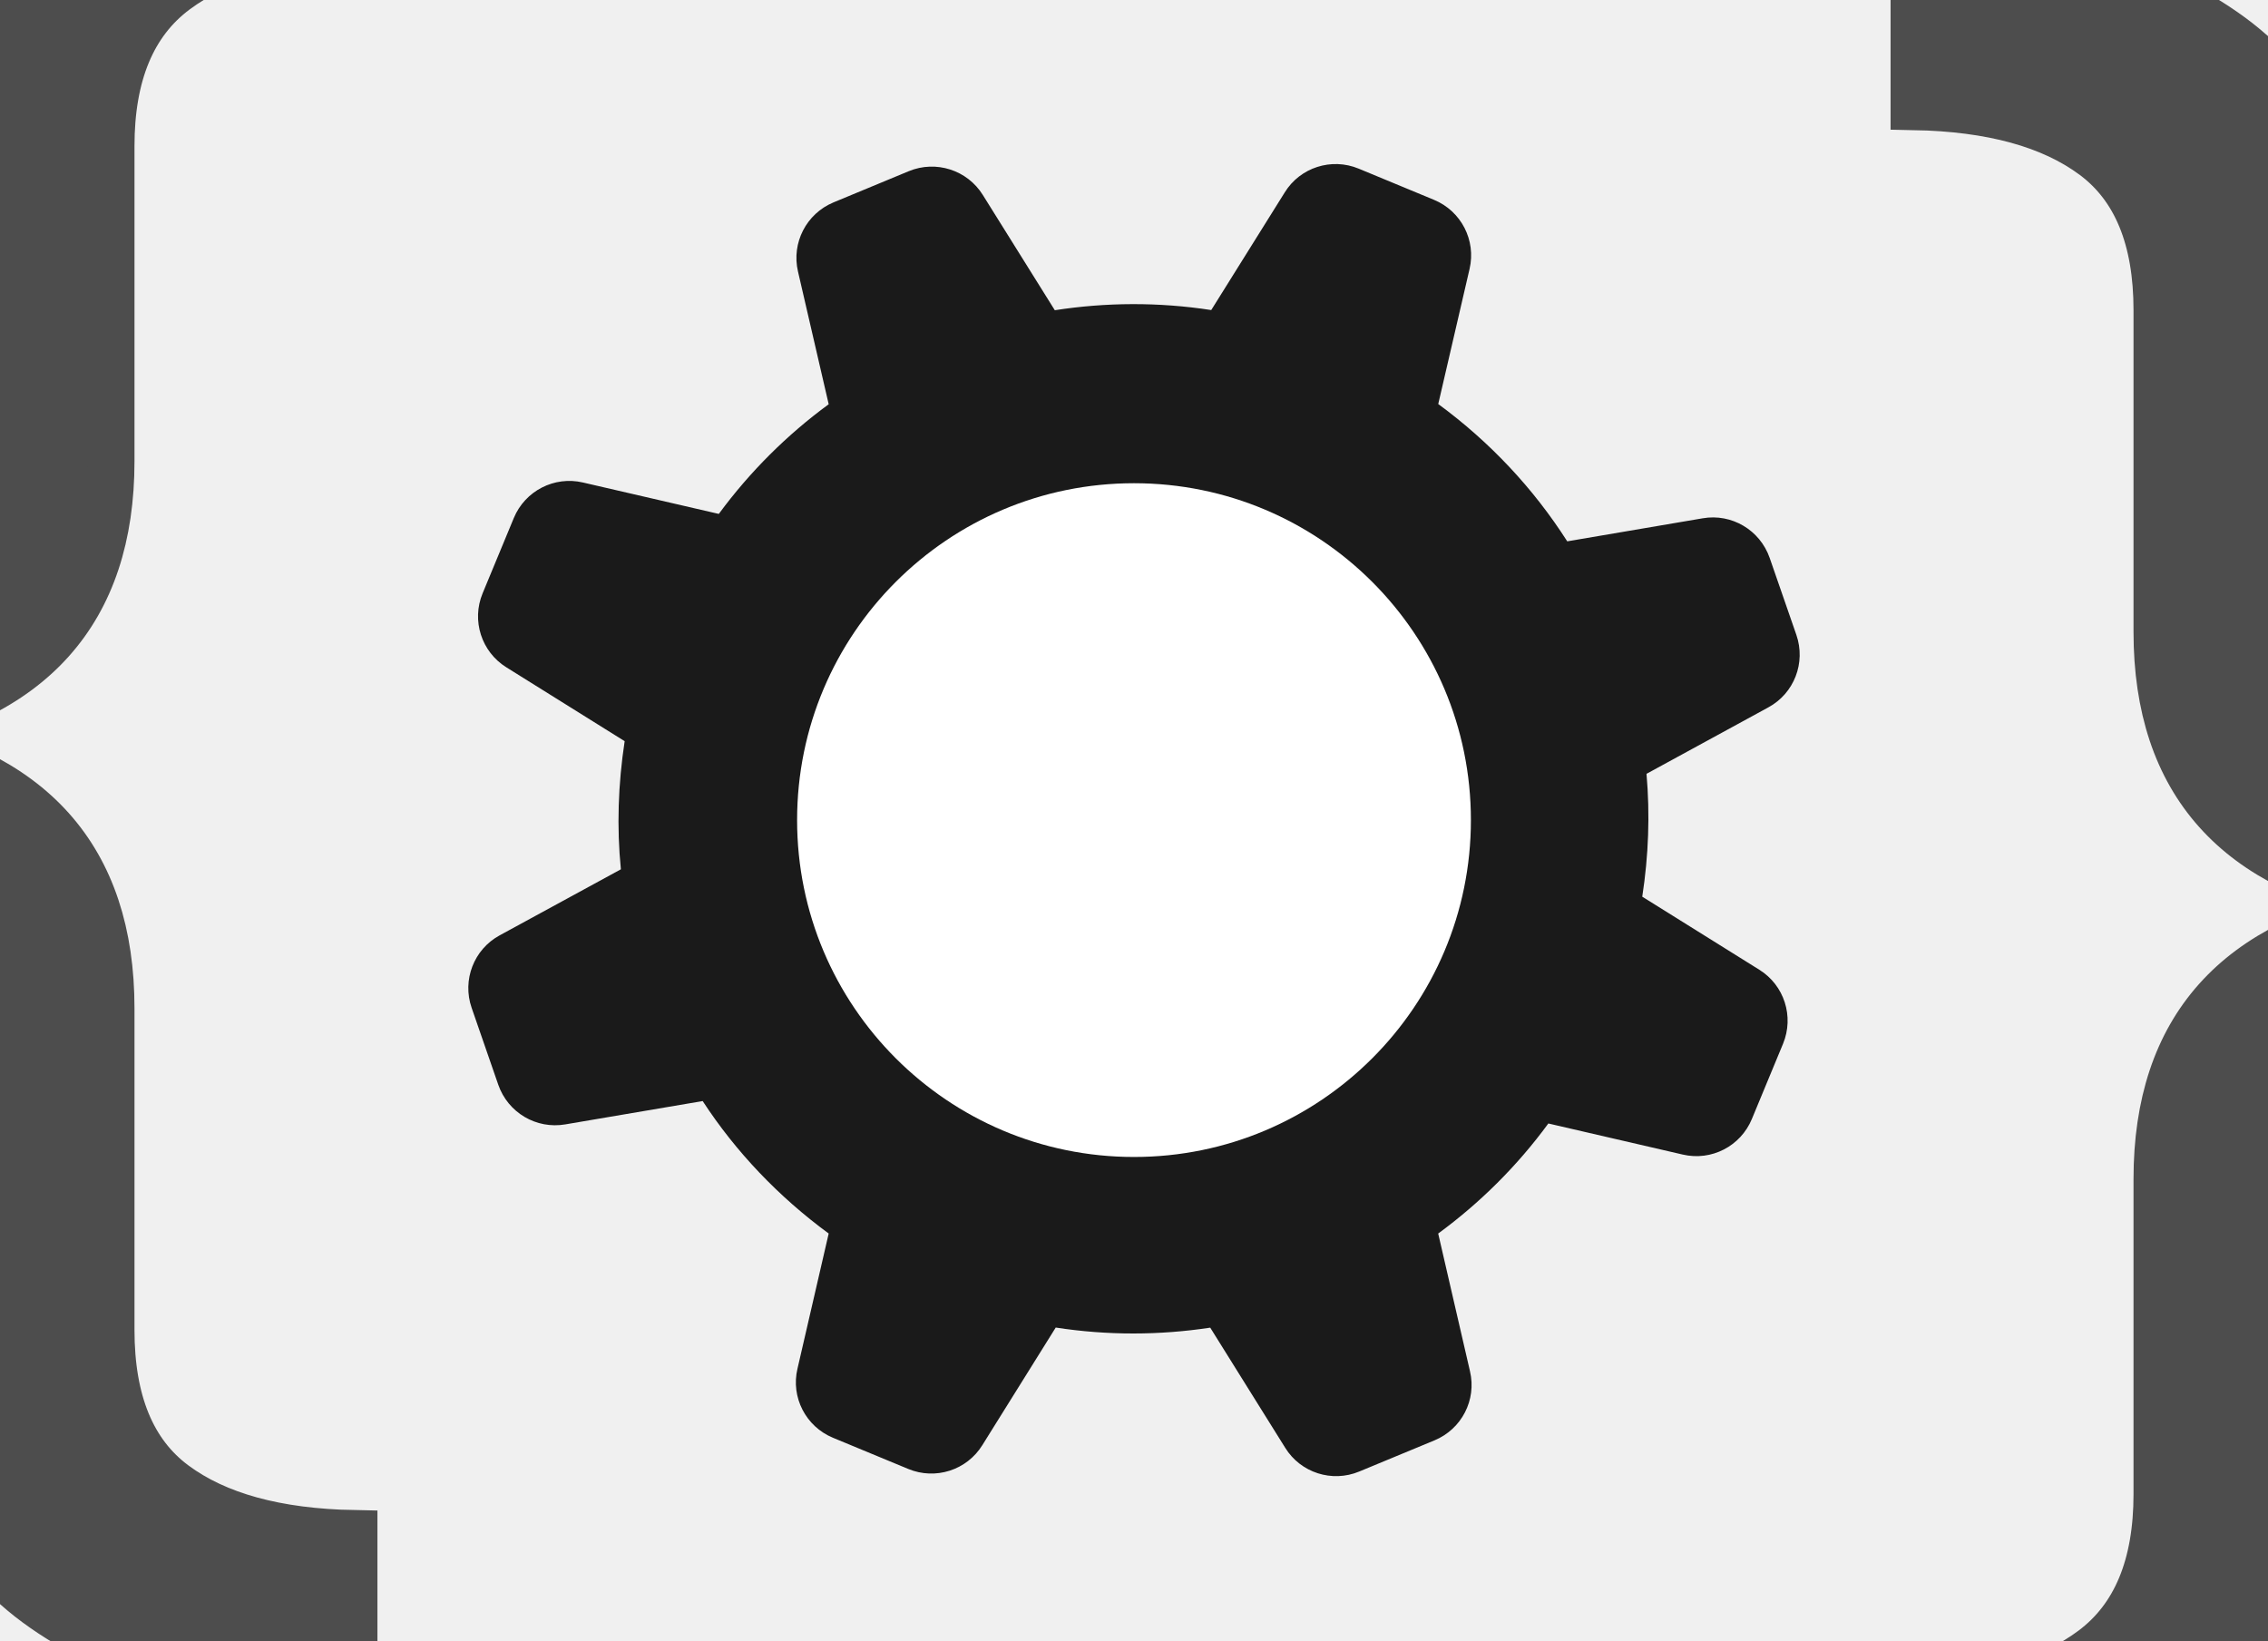
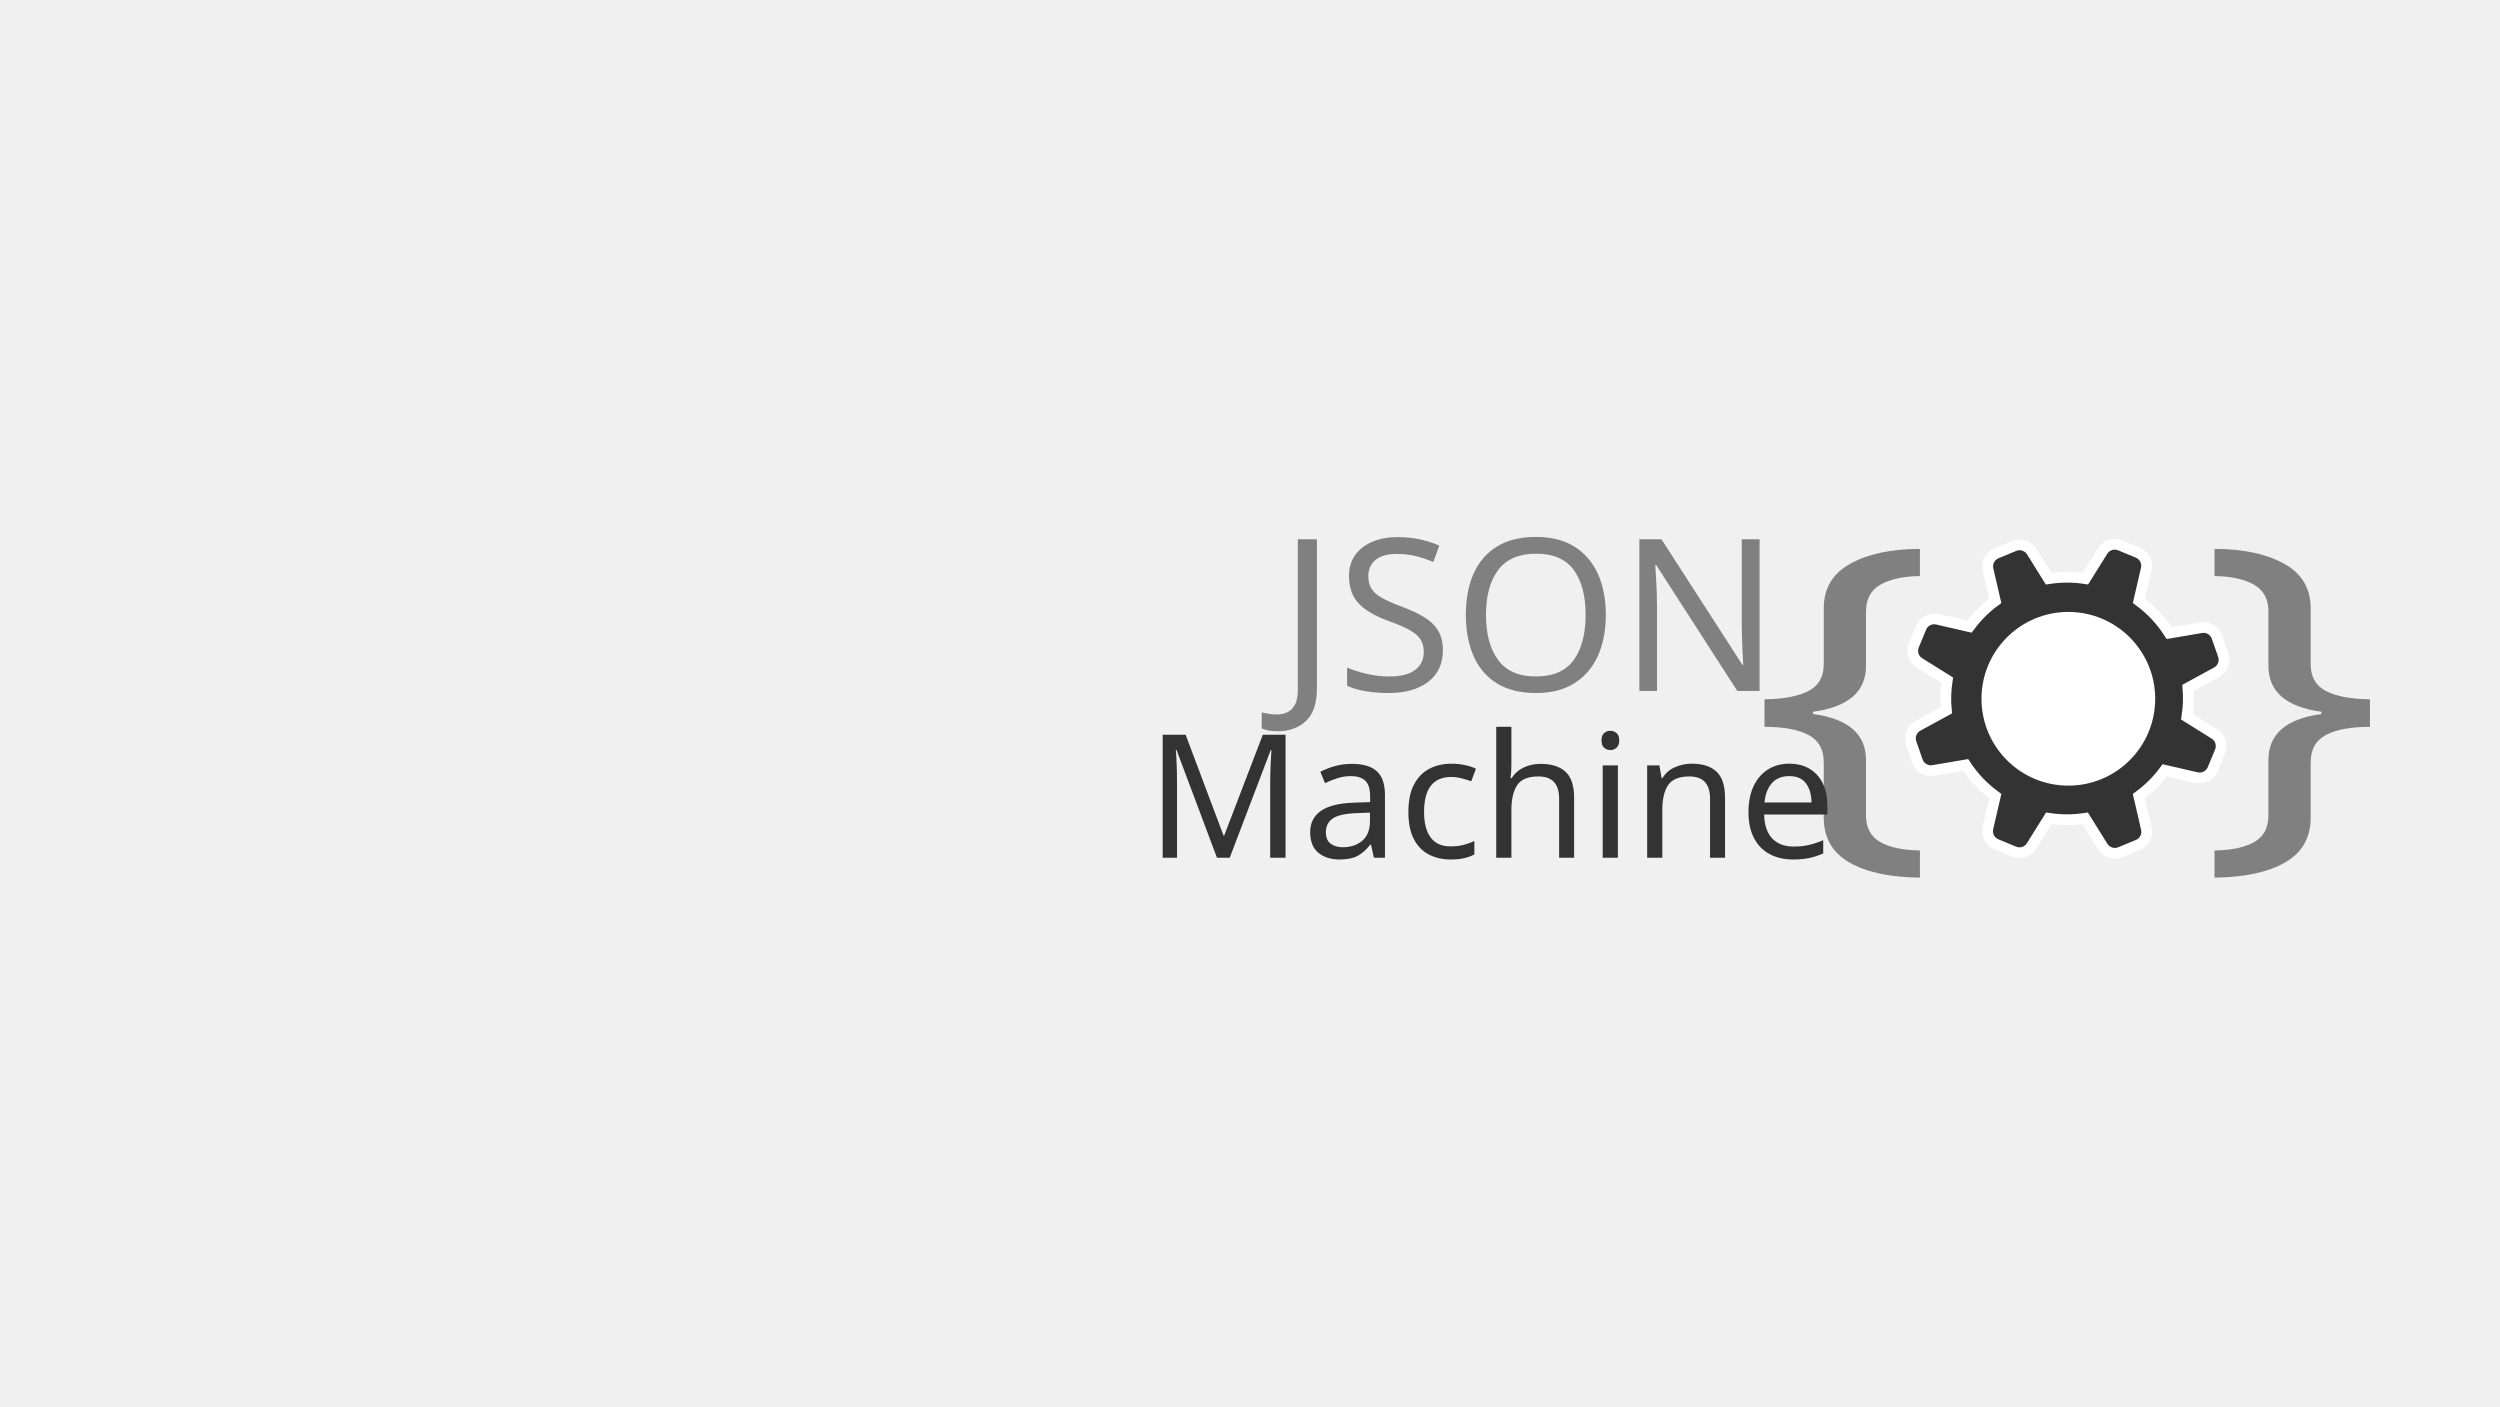
- <svg xmlns="http://www.w3.org/2000/svg" width="39.403mm" height="28.498mm" viewBox="0 0 139.618 100.978" id="svg2" version="1.1">
+ <svg xmlns="http://www.w3.org/2000/svg" xmlns:xlink="http://www.w3.org/1999/xlink" width="1920" height="1080" viewBox="0 0 1800 1012.5" id="svg2" version="1.1">
  <defs id="defs4" />
  <g id="layer1" transform="translate(-304.4008,-379.6042)">
    <g transform="matrix(0.09438674,0,0,0.09438674,234.8564,301.5043)" id="g3417">
-       <path id="settings_1_" d="m 1884.234,1459.964 -76.336,-47.647 c 4.133,-26.835 5.091,-53.727 2.772,-80.138 l 79.457,-43.345 c 16.863,-9.131 24.554,-29.133 18.282,-47.285 l -17.41,-50.214 c -6.329,-18.159 -24.771,-29.085 -43.639,-25.831 l -88.388,15.036 c -21.918,-34.327 -50.266,-64.713 -84.131,-89.559 l 20.429,-88.125 c 4.352,-18.649 -5.449,-37.715 -23.182,-45.06 l -49.148,-20.358 c -17.697,-7.33 -38.16,-0.8 -48.206,15.491 l -47.954,76.754 c -34.322,-5.278 -68.64,-5.065 -102.021,0.111 L 1377.78,954.571 c -10.12,-16.223 -30.528,-22.795 -48.256,-15.474 l -49.115,20.365 c -17.712,7.359 -27.496,26.436 -23.154,45.075 l 20.029,86.582 c -27.028,19.806 -51.25,43.808 -71.671,71.533 l -88.646,-20.499 c -18.622,-4.341 -37.714,5.45 -45.059,23.184 l -20.342,49.11 c -7.345,17.732 -0.77,38.157 15.468,48.255 l 77.177,48.188 c -4.262,28.009 -5.223,56.052 -2.458,83.568 l -79.065,43.076 c -16.82,9.134 -24.556,29.133 -18.279,47.272 l 17.385,50.205 c 6.319,18.184 24.793,29.063 43.652,25.835 l 89.649,-15.222 c 21.573,33.057 49.358,62.294 82.186,86.398 l -20.36,88.17 c -4.415,18.624 5.436,37.711 23.133,45.041 l 49.148,20.358 c 17.733,7.345 38.144,0.795 48.254,-15.47 l 47.897,-76.764 c 33.89,5.22 67.749,5.067 100.778,0.071 l 48.92,78.393 c 10.079,16.249 30.506,22.816 48.237,15.45 l 49.124,-20.347 c 17.682,-7.327 27.548,-26.357 23.13,-45.057 l -20.737,-89.833 c 27.111,-19.876 51.419,-43.903 71.849,-71.785 l 87.673,20.274 c 18.673,4.362 37.713,-5.452 45.058,-23.185 l 20.342,-49.11 c 7.319,-17.742 0.794,-38.144 -15.495,-48.265 z" style="fill:#1a1a1a" />
-       <circle style="fill:#ffffff" id="path3480" cx="1476.41" cy="1362.362" r="219.731" />
-       <g id="g4343" transform="translate(-25.4178,0)">
-         <text id="text3482" y="1704.96" x="496.314" style="font-style:normal;font-variant:normal;font-weight:500;font-stretch:normal;font-size:1427.493px;line-height:125%;font-family:KacstDecorative;-inkscape-font-specification:'KacstDecorative Medium';letter-spacing:0px;word-spacing:0px;fill:#4d4d4d;fill-opacity:1;stroke:#4d4d4d;stroke-width:30.619;stroke-linecap:butt;stroke-linejoin:miter;stroke-miterlimit:4;stroke-dasharray:none;stroke-opacity:1" xml:space="preserve">
-           <tspan y="1704.96" x="496.314" id="tspan3484" style="font-style:normal;font-variant:normal;font-weight:500;font-stretch:normal;font-family:'Tlwg Typo';-inkscape-font-specification:'Tlwg Typo Medium';fill:#4d4d4d;stroke:#4d4d4d;stroke-width:30.619;stroke-miterlimit:4;stroke-dasharray:none;stroke-opacity:1">{</tspan>
+       <g id="g23917" transform="matrix(3.260095,0,0,3.260095,11684.468,1678.544)">
+         <path id="settings_1_" d="m 1823.536,1456.472 -64.505,-40.262 c 3.493,-22.676 4.302,-45.4 2.342,-67.718 l 67.142,-36.627 c 14.249,-7.716 20.748,-24.618 15.449,-39.957 l -14.712,-42.431 c -5.348,-15.345 -20.932,-24.577 -36.875,-21.828 l -74.689,12.706 c -18.521,-29.007 -42.475,-54.683 -71.092,-75.679 l 17.263,-74.468 c 3.678,-15.759 -4.604,-31.87 -19.589,-38.077 l -41.531,-17.203 c -14.954,-6.194 -32.245,-0.676 -40.734,13.09 l -40.522,64.859 c -29.002,-4.46 -58.001,-4.28 -86.209,0.093 l -39.697,-63.563 c -8.552,-13.709 -25.796,-19.262 -40.777,-13.075 l -41.503,17.208 c -14.967,6.218 -23.234,22.339 -19.565,38.089 l 16.925,73.163 c -22.839,16.737 -43.307,37.019 -60.563,60.446 l -74.907,-17.322 c -15.736,-3.668 -31.868,4.606 -38.076,19.591 l -17.189,41.498 c -6.207,14.984 -0.65,32.243 13.07,40.777 l 65.216,40.719 c -3.602,23.668 -4.413,47.365 -2.077,70.616 l -66.811,36.4 c -14.213,7.718 -20.75,24.617 -15.446,39.946 l 14.69,42.424 c 5.34,15.366 20.951,24.559 36.887,21.831 l 75.755,-12.862 c 18.229,27.933 41.708,52.64 69.448,73.007 l -17.204,74.505 c -3.731,15.738 4.593,31.866 19.547,38.06 l 41.531,17.203 c 14.985,6.207 32.233,0.672 40.776,-13.073 l 40.474,-64.867 c 28.638,4.411 57.249,4.282 85.159,0.061 l 41.338,66.243 c 8.517,13.731 25.778,19.28 40.761,13.055 l 41.51,-17.193 c 14.941,-6.192 23.279,-22.272 19.545,-38.074 l -17.523,-75.91 c 22.909,-16.796 43.45,-37.099 60.713,-60.659 l 74.085,17.132 c 15.779,3.686 31.868,-4.607 38.075,-19.591 l 17.189,-41.499 c 6.184,-14.992 0.671,-32.232 -13.094,-40.784 z" style="fill:#333333;stroke:#ffffff;stroke-width:25.188;stroke-miterlimit:4;stroke-dasharray:none;stroke-opacity:1" />
+         <circle style="fill:#ffffff;stroke-width:0.925" id="path3480" cx="1481.572" cy="1373.996" r="203.228" />
+       </g>
+       <text id="text3482" y="8023.564" x="12413.888" style="font-style:normal;font-variant:normal;font-weight:500;font-stretch:normal;font-size:27.44px;line-height:0%;font-family:KacstDecorative;-inkscape-font-specification:'KacstDecorative Medium';letter-spacing:0px;word-spacing:0px;fill:#808080;fill-opacity:1;stroke:#808080;stroke-width:0;stroke-linecap:butt;stroke-linejoin:miter;stroke-miterlimit:4;stroke-dasharray:none;stroke-opacity:1" xml:space="preserve" transform="scale(1.135248,0.8808646)">
+         <tspan y="8023.564" x="12413.888" id="tspan3484" style="font-style:normal;font-variant:normal;font-weight:300;font-stretch:normal;font-size:3264.21px;line-height:1.25;font-family:Bahnschrift;-inkscape-font-specification:'Bahnschrift Light';fill:#808080;stroke:#808080;stroke-width:0;stroke-miterlimit:4;stroke-dasharray:none;stroke-opacity:1">{</tspan>
+       </text>
+       <use x="0" y="0" xlink:href="#text3482" id="use53603" transform="matrix(-1,0,0,1,33011.754,-1.5645033e-4)" width="100%" height="100%" />
+       <g id="g110149" transform="matrix(1.107296,0,0,1.107296,-609.5212,-351.7258)">
+         <text xml:space="preserve" style="font-style:normal;font-weight:normal;font-size:1463.26px;line-height:0;font-family:sans-serif;fill:#808080;fill-opacity:1;stroke:none;stroke-width:131.617" x="10021.925" y="5824.548" id="text26335">
+           <tspan style="font-style:normal;font-variant:normal;font-weight:normal;font-stretch:semi-condensed;font-size:1463.26px;line-height:1.15;font-family:Bahnschrift;-inkscape-font-specification:'Bahnschrift Semi-Condensed';fill:#808080;fill-opacity:1;stroke-width:131.617" id="tspan38795" x="10021.925" y="5824.548">JSON</tspan>
+           <tspan style="font-style:normal;font-variant:normal;font-weight:normal;font-stretch:normal;font-size:1463.26px;line-height:1.15;font-family:Bahnschrift;-inkscape-font-specification:Bahnschrift;fill:#808080;fill-opacity:1;stroke-width:131.617" x="10021.925" y="7507.297" id="tspan68996" />
+           <tspan style="font-style:normal;font-variant:normal;font-weight:normal;font-stretch:normal;font-size:1463.26px;line-height:0.95;font-family:Bahnschrift;-inkscape-font-specification:Bahnschrift;fill:#808080;fill-opacity:1;stroke-width:131.617" x="10021.925" y="8298.658" id="tspan26337" />
        </text>
-         <text transform="scale(-1,-1)" xml:space="preserve" style="font-style:normal;font-variant:normal;font-weight:500;font-stretch:normal;font-size:1427.493px;line-height:125%;font-family:KacstDecorative;-inkscape-font-specification:'KacstDecorative Medium';letter-spacing:0px;word-spacing:0px;fill:#4d4d4d;fill-opacity:1;stroke:#4d4d4d;stroke-width:30.619;stroke-linecap:butt;stroke-linejoin:miter;stroke-miterlimit:4;stroke-dasharray:none;stroke-opacity:1" x="-2507.342" y="-1019.764" id="text3500">
-           <tspan style="font-style:normal;font-variant:normal;font-weight:500;font-stretch:normal;font-family:'Tlwg Typo';-inkscape-font-specification:'Tlwg Typo Medium';fill:#4d4d4d;stroke:#4d4d4d;stroke-width:30.619;stroke-miterlimit:4;stroke-dasharray:none;stroke-opacity:1" id="tspan3502" x="-2507.342" y="-1019.764">{</tspan>
+         <text xml:space="preserve" style="font-style:normal;font-weight:normal;font-size:1186.84px;line-height:1.25;font-family:sans-serif;fill:#333333;fill-opacity:1;stroke:none;stroke-width:29.671" x="9110.667" y="6974.032" id="text61566">
+           <tspan id="tspan61564" style="font-style:normal;font-variant:normal;font-weight:normal;font-stretch:semi-condensed;font-family:Bahnschrift;-inkscape-font-specification:'Bahnschrift Semi-Condensed';fill:#333333;fill-opacity:1;stroke-width:29.671" x="9110.667" y="6974.032">Machine</tspan>
        </text>
      </g>
    </g>
  </g>
</svg>
